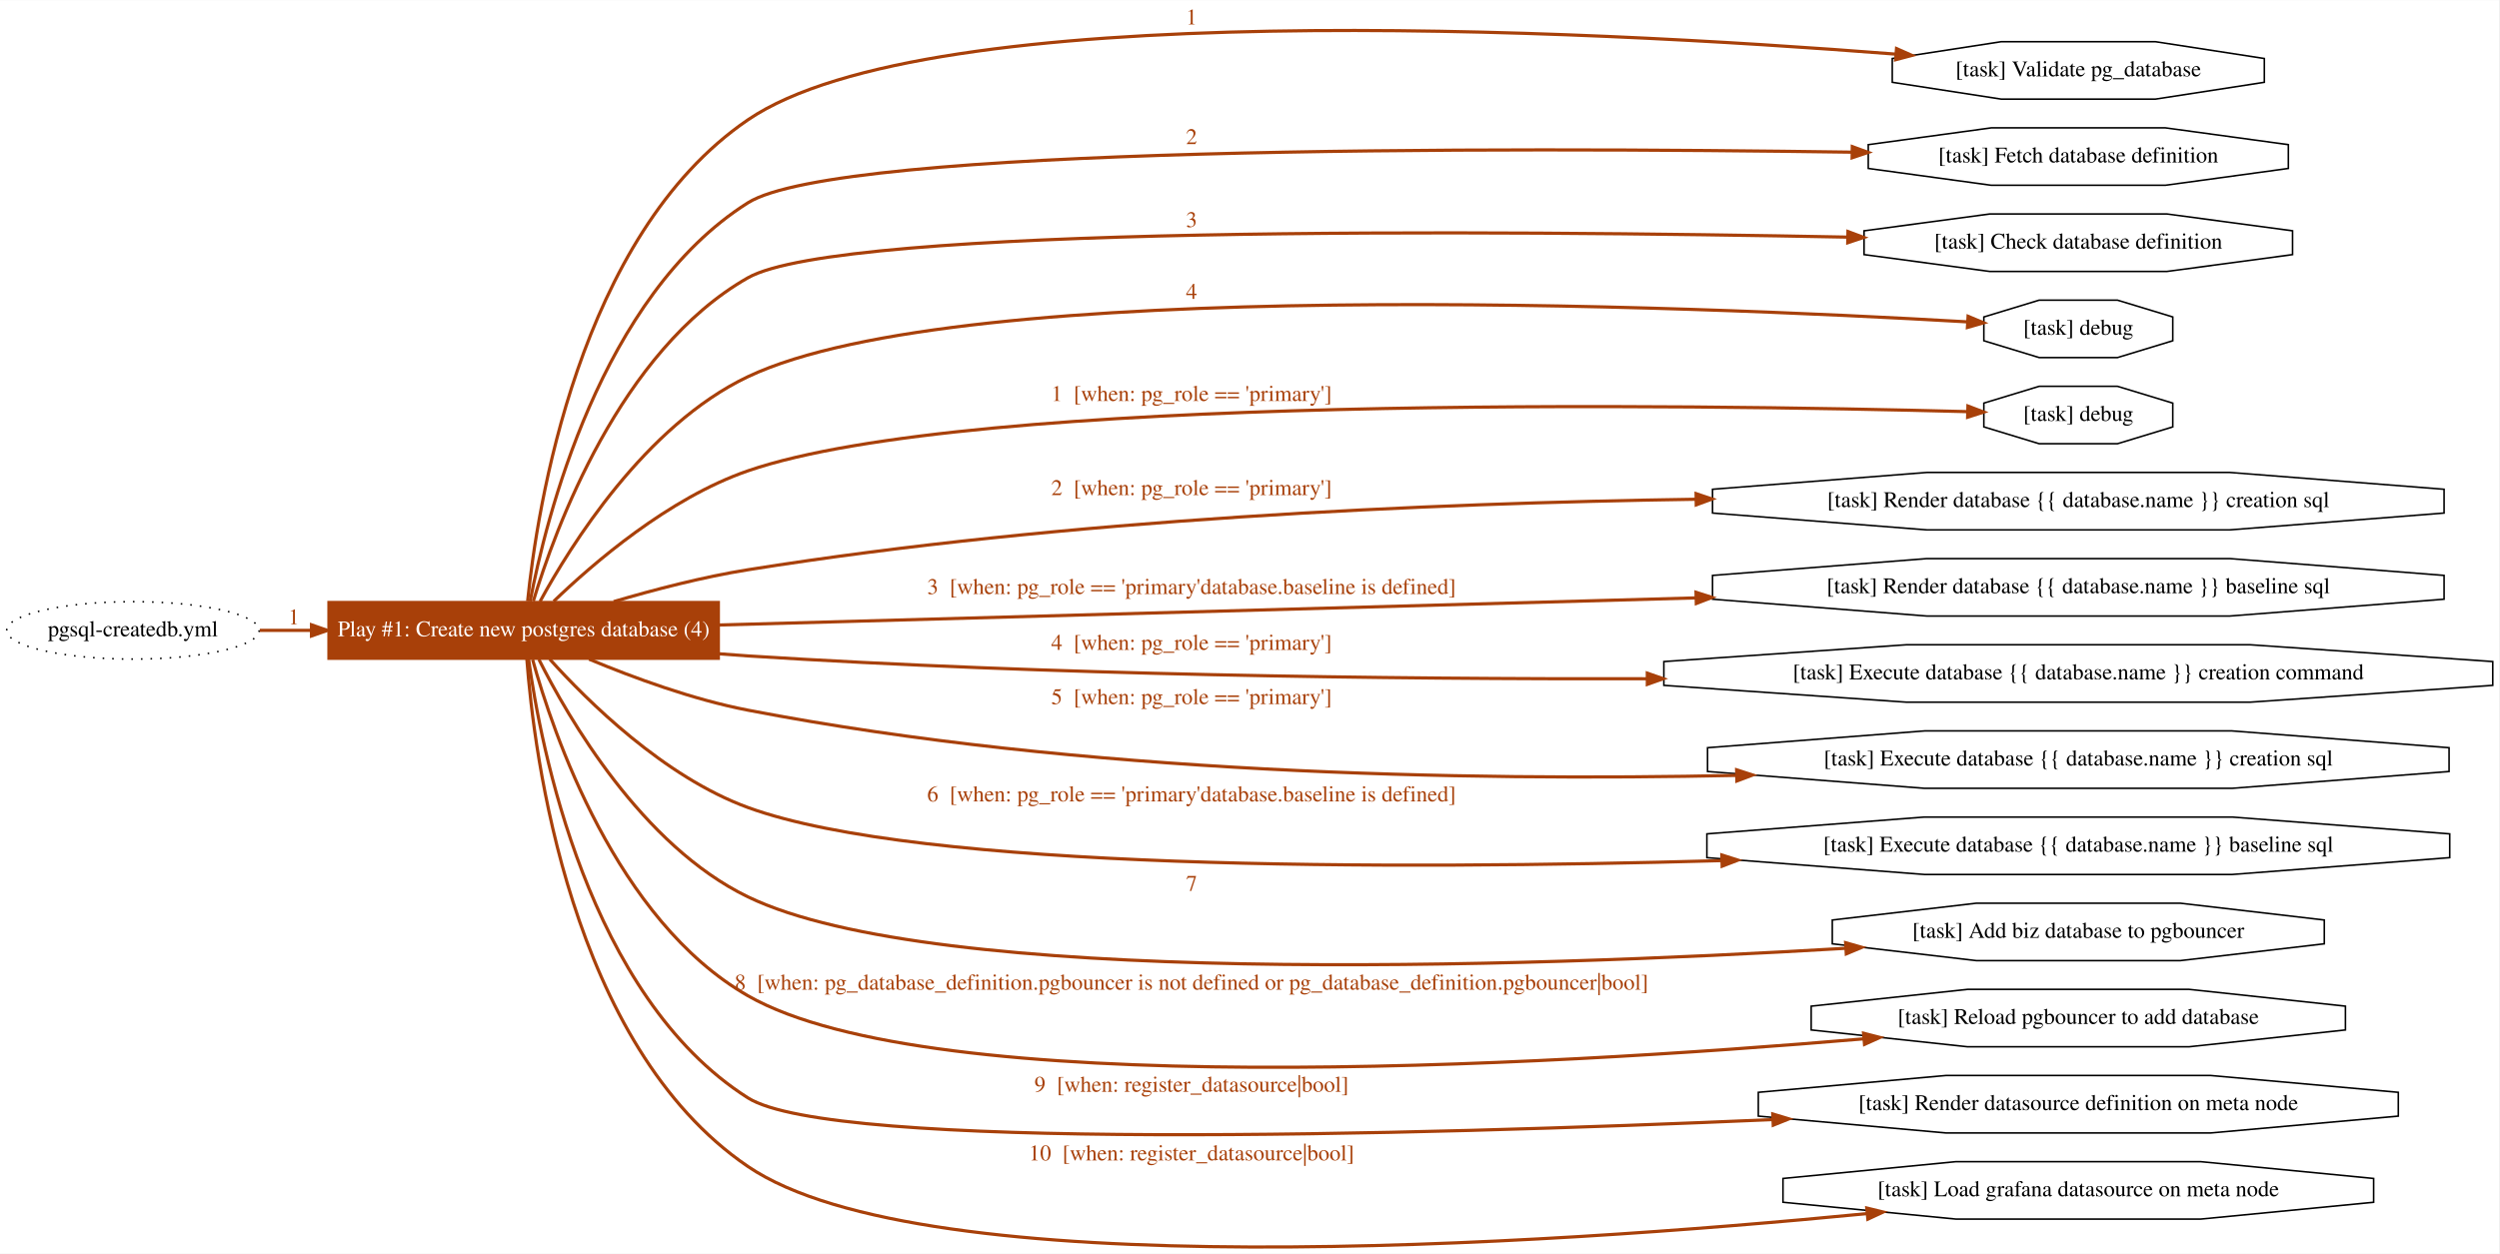
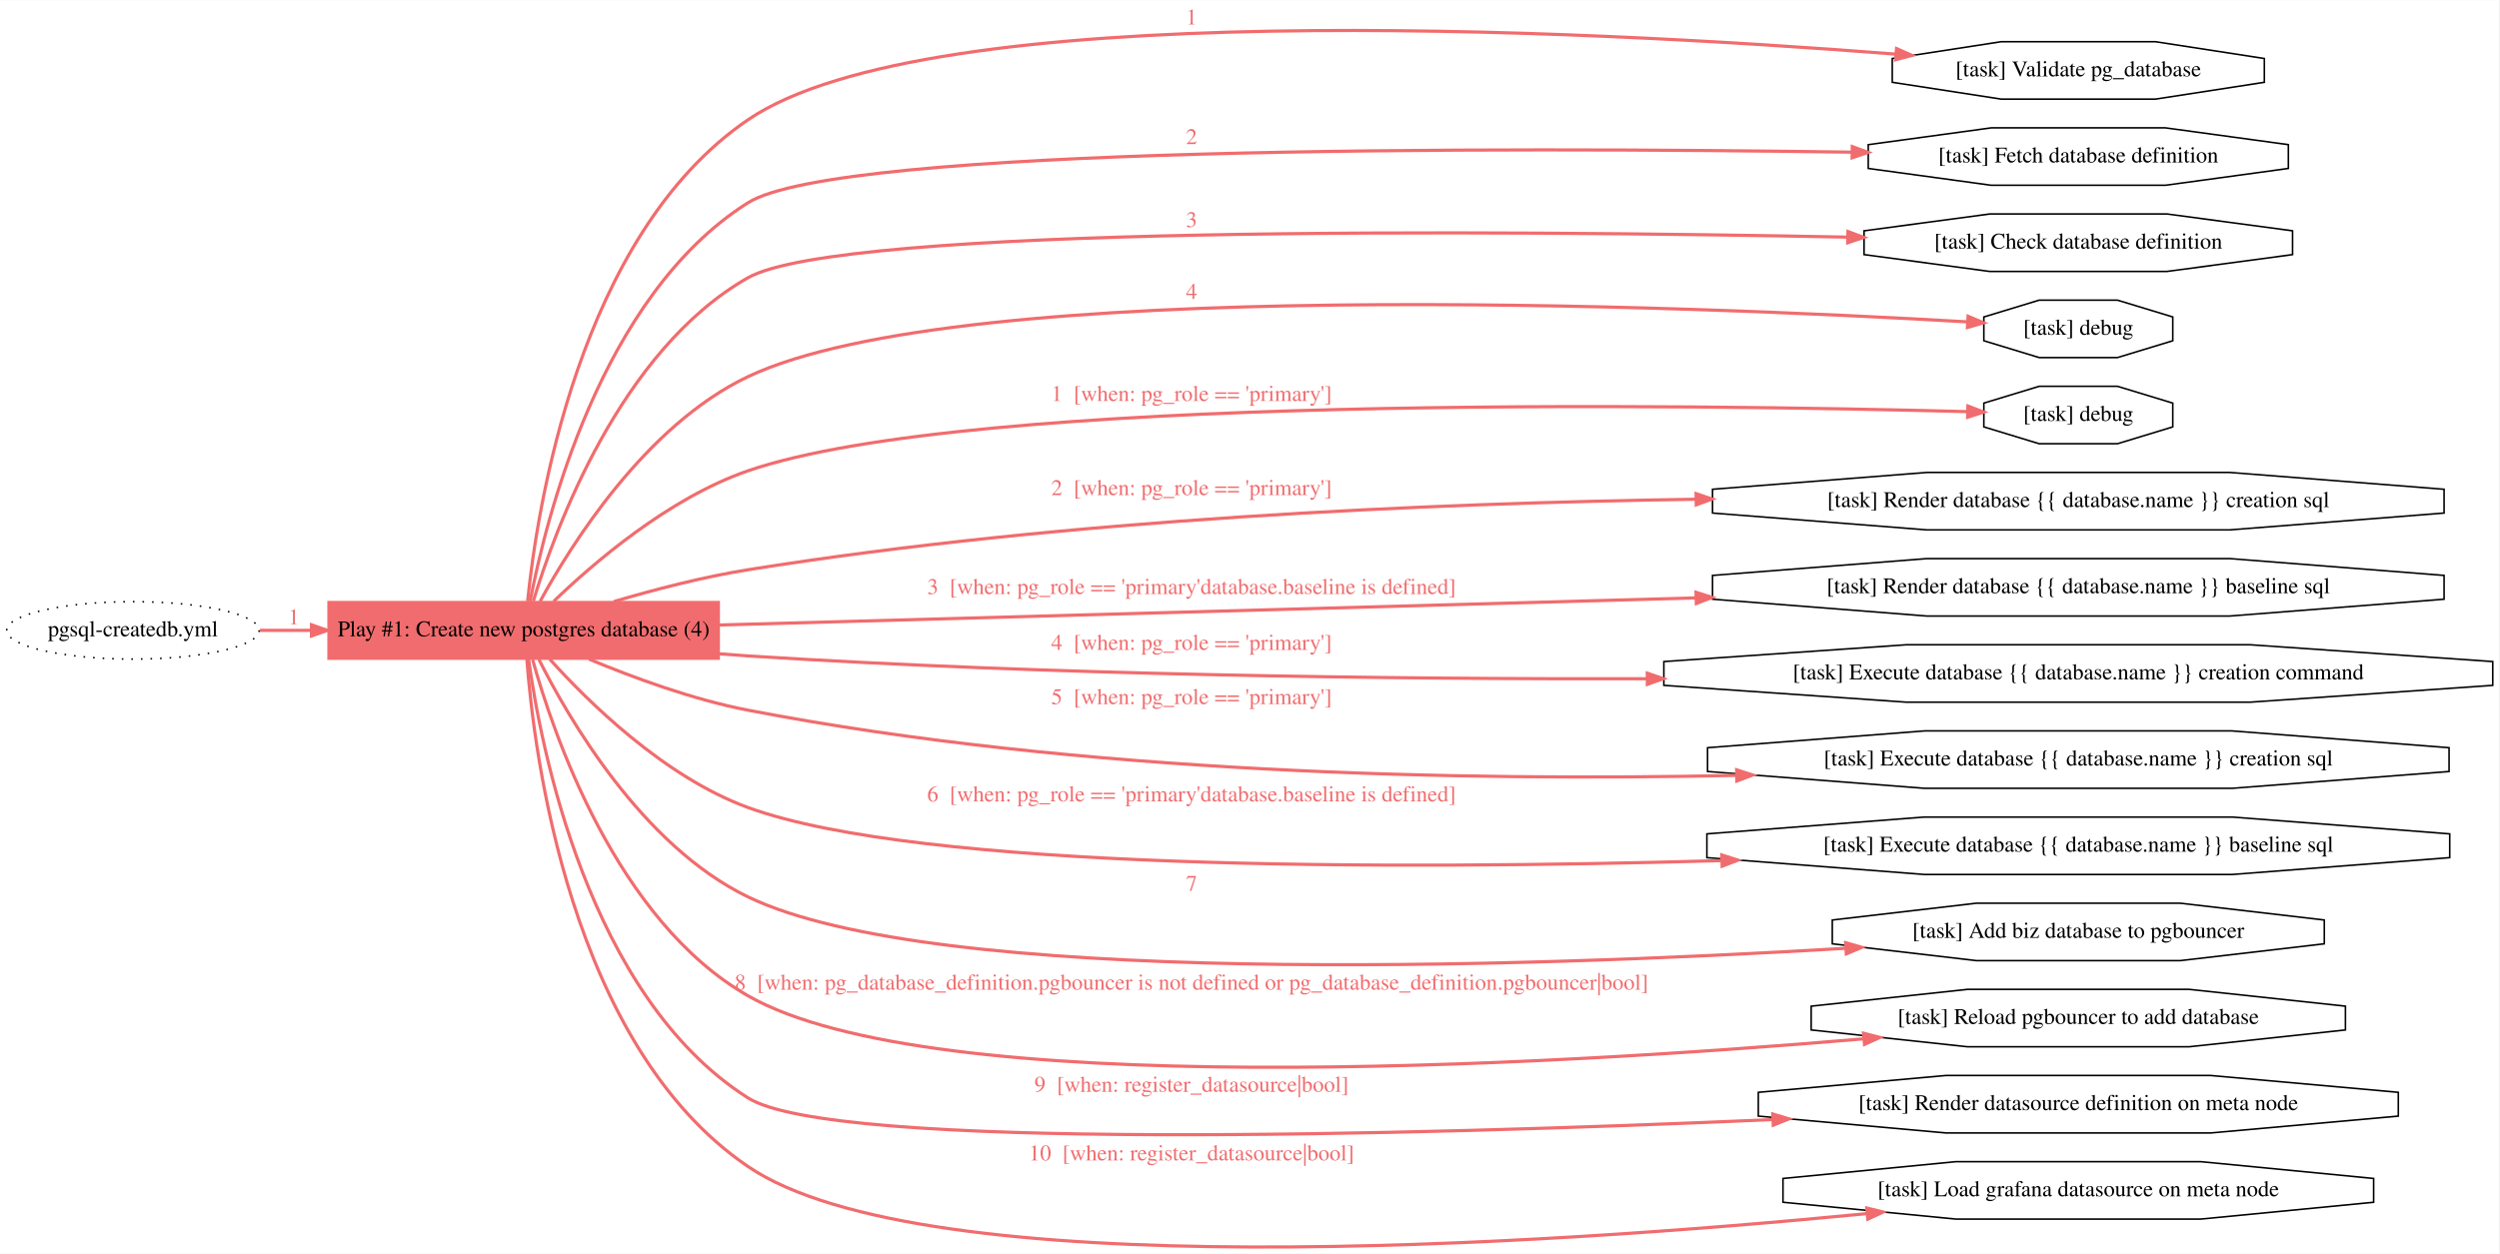
<svg xmlns="http://www.w3.org/2000/svg" xmlns:xlink="http://www.w3.org/1999/xlink" width="1566pt" height="786pt" viewBox="0.00 0.00 1565.76 785.62" id="svg">
  <style type="text/css" id="my_css">.node:hover, .edge:hover, path:hover, path + polygon:hover {
    cursor: pointer;
    stroke-width: 3;
    font-weight: bolder;
}

.my_hover {
    cursor: pointer;
    stroke-width: 3;
    font-weight: bolder;
}
</style>
  <g id="graph0" class="graph" transform="scale(1 1) rotate(0) translate(4 781.62)">
    <polygon fill="white" stroke="transparent" points="-4,4 -4,-781.62 1561.76,-781.62 1561.76,4 -4,4" />
    <g id="root_node" class="node">
      <ellipse fill="none" stroke="black" stroke-dasharray="1,5" cx="79.29" cy="-386.62" rx="79.09" ry="18" />
      <text text-anchor="middle" x="79.29" y="-382.92" font-family="Times,serif" font-size="14.00">pgsql-createdb.yml</text>
    </g>
-     <g id="play_3757dd18-2722-4346-a83a-07be802f9a21" class="node">
-       <g id="a_play_3757dd18-2722-4346-a83a-07be802f9a21">
+     <g id="play_5ed245e8-24b1-4538-a35b-d48f2c9ab6ff" class="node">
+       <g id="a_play_5ed245e8-24b1-4538-a35b-d48f2c9ab6ff">
        <a xlink:title="10.10.10.10     10.10.10.11     10.10.10.12     10.10.10.13">
-           <polygon fill="#a84009" stroke="#a84009" points="446.59,-404.62 201.59,-404.62 201.59,-368.62 446.59,-368.62 446.59,-404.62" />
-           <text text-anchor="middle" x="324.09" y="-382.92" font-family="Times,serif" font-size="14.00" fill="#ffffff">Play #1: Create new postgres database (4)</text>
+           <polygon fill="#f16c6e" stroke="#f16c6e" points="446.59,-404.62 201.59,-404.62 201.59,-368.62 446.59,-368.62 446.59,-404.62" />
+           <text text-anchor="middle" x="324.09" y="-382.92" font-family="Times,serif" font-size="14.00" fill="#000000">Play #1: Create new postgres database (4)</text>
        </a>
      </g>
      <links>
-         <link target="edge_9fe01fd2-2399-4d94-bf61-98b582514e71" />
-         <link target="edge_f34b8b4c-0215-4a9f-a8e4-eac18cbe4097" />
-         <link target="edge_ab1ecb90-9093-47f4-8884-ff992abc2839" />
-         <link target="edge_8d23ea6c-36ec-48dd-a475-ff2f80c58225" />
-         <link target="edge_2c74be78-f1c6-4859-b6a1-d5e19d7422b9" />
-         <link target="edge_14031ae1-b164-4a1d-a430-14b0bc6ec28c" />
-         <link target="edge_10590461-41bc-487d-90bd-fe08c4e5d173" />
-         <link target="edge_61ad905f-aa2b-4bfb-99ae-576c71aa241f" />
-         <link target="edge_08d9446c-1716-4648-92ef-f80b5e3ba054" />
-         <link target="edge_f69e7121-0fb3-4182-9a44-94f30a14fdc2" />
-         <link target="edge_debc2ab9-8d5c-470b-970d-205accfa9571" />
-         <link target="edge_eec0583d-e26c-42a5-98ae-17f42988717b" />
-         <link target="edge_ab23ae6d-d560-4e6b-bef0-51696ba33864" />
-         <link target="edge_032d0e2d-ddaf-4b07-9ef5-f0490ce4aeb5" />
-       </links>
-     </g>
-     <g id="edge_9af199ba-9248-4e95-b9ee-0429e5e2082d" class="edge">
-       <path fill="none" stroke="#a84009" stroke-width="2" d="M158.79,-386.62C169.18,-386.62 180.06,-386.62 191.05,-386.62" />
-       <polygon fill="#a84009" stroke="#a84009" stroke-width="2" points="191.17,-390.12 201.17,-386.62 191.17,-383.12 191.17,-390.12" />
-       <text text-anchor="middle" x="180.09" y="-390.42" font-family="Times,serif" font-size="14.00" fill="#a84009">1</text>
-     </g>
-     <g id="task_3fe63a1e-c7c3-4a00-a60b-f70aed501ebc" class="node">
+         <link target="edge_7db48332-da4a-45f2-8425-89686d510e10" />
+         <link target="edge_0c568450-d9a9-450c-bc50-289a2c751a96" />
+         <link target="edge_372db931-2adc-46ee-9910-98bd2e74de0e" />
+         <link target="edge_db3e22be-122a-4fea-b2d1-d1adcf1a6cce" />
+         <link target="edge_1252e06b-4938-4b0b-80b2-6e00a6335a30" />
+         <link target="edge_b4023a4a-2160-4367-8f0a-73f3f4a47d5a" />
+         <link target="edge_b8e1da6e-32cc-4497-9374-b9baf5022bb5" />
+         <link target="edge_cfe14d60-c1db-4eef-a4a2-738dc29483af" />
+         <link target="edge_3b632abc-a283-41f7-94c6-3e51d675d9d2" />
+         <link target="edge_3048f0ad-319f-4ea0-b774-b60ad52df7cc" />
+         <link target="edge_287ac2d9-9163-47f5-b658-029d6ddae9b3" />
+         <link target="edge_0f86fc3e-99d8-4a23-abd9-0c663a0fc02d" />
+         <link target="edge_725b1747-9268-44bd-acf8-53848c28d695" />
+         <link target="edge_c90a2806-b56c-47c7-a96c-5cef1977f018" />
+       </links>
+     </g>
+     <g id="edge_c9774c9e-14cf-4a25-ae1f-a963b71d253c" class="edge">
+       <path fill="none" stroke="#f16c6e" stroke-width="2" d="M158.79,-386.62C169.18,-386.62 180.06,-386.62 191.05,-386.62" />
+       <polygon fill="#f16c6e" stroke="#f16c6e" stroke-width="2" points="191.17,-390.12 201.17,-386.62 191.17,-383.12 191.17,-390.12" />
+       <text text-anchor="middle" x="180.09" y="-390.42" font-family="Times,serif" font-size="14.00" fill="#f16c6e">1</text>
+     </g>
+     <g id="task_b64c8b09-56e6-4047-a548-268a64a4ece5" class="node">
      <polygon fill="none" stroke="black" points="1414.73,-730.17 1414.73,-745.08 1346.46,-755.62 1249.89,-755.62 1181.61,-745.08 1181.61,-730.17 1249.89,-719.62 1346.46,-719.62 1414.73,-730.17" />
      <text text-anchor="middle" x="1298.17" y="-733.92" font-family="Times,serif" font-size="14.00">[task] Validate pg_database</text>
    </g>
-     <g id="edge_9fe01fd2-2399-4d94-bf61-98b582514e71" class="edge">
-       <path fill="none" stroke="#a84009" stroke-width="2" d="M326.58,-404.92C332.31,-461.48 358.18,-634.07 464.59,-706.62 578.38,-784.22 983.62,-763.52 1183.71,-747.83" />
-       <polygon fill="#a84009" stroke="#a84009" stroke-width="2" points="1184.27,-751.3 1193.96,-747.02 1183.72,-744.32 1184.27,-751.3" />
-       <text text-anchor="middle" x="742.59" y="-766.42" font-family="Times,serif" font-size="14.00" fill="#a84009">1</text>
-       <links>
-         <link target="task_3fe63a1e-c7c3-4a00-a60b-f70aed501ebc" />
-       </links>
-     </g>
-     <g id="task_862b89e4-c14c-4eaf-8426-e6e0ffbe1472" class="node">
+     <g id="edge_7db48332-da4a-45f2-8425-89686d510e10" class="edge">
+       <path fill="none" stroke="#f16c6e" stroke-width="2" d="M326.58,-404.92C332.31,-461.48 358.18,-634.07 464.59,-706.62 578.38,-784.22 983.62,-763.52 1183.71,-747.83" />
+       <polygon fill="#f16c6e" stroke="#f16c6e" stroke-width="2" points="1184.27,-751.3 1193.96,-747.02 1183.72,-744.32 1184.27,-751.3" />
+       <text text-anchor="middle" x="742.59" y="-766.42" font-family="Times,serif" font-size="14.00" fill="#f16c6e">1</text>
+       <links>
+         <link target="task_b64c8b09-56e6-4047-a548-268a64a4ece5" />
+       </links>
+     </g>
+     <g id="task_c4a47341-955c-4270-825d-93cc15c60c76" class="node">
      <polygon fill="none" stroke="black" points="1429.78,-676.17 1429.78,-691.08 1352.69,-701.62 1243.66,-701.62 1166.57,-691.08 1166.57,-676.17 1243.66,-665.62 1352.69,-665.62 1429.78,-676.17" />
      <text text-anchor="middle" x="1298.17" y="-679.92" font-family="Times,serif" font-size="14.00">[task] Fetch database definition</text>
    </g>
-     <g id="edge_f34b8b4c-0215-4a9f-a8e4-eac18cbe4097" class="edge">
-       <path fill="none" stroke="#a84009" stroke-width="2" d="M328.16,-404.85C337.73,-455.19 372.09,-596.27 464.59,-654.62 521.4,-690.47 934.19,-689.56 1156.4,-686.37" />
-       <polygon fill="#a84009" stroke="#a84009" stroke-width="2" points="1156.56,-689.86 1166.51,-686.22 1156.46,-682.87 1156.56,-689.86" />
-       <text text-anchor="middle" x="742.59" y="-691.42" font-family="Times,serif" font-size="14.00" fill="#a84009">2</text>
-       <links>
-         <link target="task_862b89e4-c14c-4eaf-8426-e6e0ffbe1472" />
-       </links>
-     </g>
-     <g id="task_7419e0d3-335a-4ef9-b9d4-20c409683e00" class="node">
+     <g id="edge_0c568450-d9a9-450c-bc50-289a2c751a96" class="edge">
+       <path fill="none" stroke="#f16c6e" stroke-width="2" d="M328.16,-404.85C337.73,-455.19 372.09,-596.27 464.59,-654.62 521.4,-690.47 934.19,-689.56 1156.4,-686.37" />
+       <polygon fill="#f16c6e" stroke="#f16c6e" stroke-width="2" points="1156.56,-689.86 1166.51,-686.22 1156.46,-682.87 1156.56,-689.86" />
+       <text text-anchor="middle" x="742.59" y="-691.42" font-family="Times,serif" font-size="14.00" fill="#f16c6e">2</text>
+       <links>
+         <link target="task_c4a47341-955c-4270-825d-93cc15c60c76" />
+       </links>
+     </g>
+     <g id="task_d0eff61a-8b17-4bee-8629-b93762bb287d" class="node">
      <polygon fill="none" stroke="black" points="1432.41,-622.17 1432.41,-637.08 1353.78,-647.62 1242.57,-647.62 1163.94,-637.08 1163.94,-622.17 1242.57,-611.62 1353.78,-611.62 1432.41,-622.17" />
      <text text-anchor="middle" x="1298.17" y="-625.92" font-family="Times,serif" font-size="14.00">[task] Check database definition</text>
    </g>
-     <g id="edge_ab1ecb90-9093-47f4-8884-ff992abc2839" class="edge">
-       <path fill="none" stroke="#a84009" stroke-width="2" d="M330.15,-404.94C343.52,-449.25 384.32,-561.98 464.59,-607.62 522.69,-640.67 931.23,-637.45 1153.65,-633.12" />
-       <polygon fill="#a84009" stroke="#a84009" stroke-width="2" points="1153.85,-636.62 1163.78,-632.92 1153.71,-629.62 1153.85,-636.62" />
-       <text text-anchor="middle" x="742.59" y="-639.42" font-family="Times,serif" font-size="14.00" fill="#a84009">3</text>
-       <links>
-         <link target="task_7419e0d3-335a-4ef9-b9d4-20c409683e00" />
-       </links>
-     </g>
-     <g id="task_1a4b8761-9bde-4eac-a262-9899cc12ddaf" class="node">
+     <g id="edge_372db931-2adc-46ee-9910-98bd2e74de0e" class="edge">
+       <path fill="none" stroke="#f16c6e" stroke-width="2" d="M330.15,-404.94C343.52,-449.25 384.32,-561.98 464.59,-607.62 522.69,-640.67 931.23,-637.45 1153.65,-633.12" />
+       <polygon fill="#f16c6e" stroke="#f16c6e" stroke-width="2" points="1153.85,-636.62 1163.78,-632.92 1153.71,-629.62 1153.85,-636.62" />
+       <text text-anchor="middle" x="742.59" y="-639.42" font-family="Times,serif" font-size="14.00" fill="#f16c6e">3</text>
+       <links>
+         <link target="task_d0eff61a-8b17-4bee-8629-b93762bb287d" />
+       </links>
+     </g>
+     <g id="task_d1b2d892-8414-41c9-a8e5-f4ff19ce759a" class="node">
      <polygon fill="none" stroke="black" points="1357.36,-568.17 1357.36,-583.08 1322.69,-593.62 1273.66,-593.62 1238.99,-583.08 1238.99,-568.17 1273.66,-557.62 1322.69,-557.62 1357.36,-568.17" />
      <text text-anchor="middle" x="1298.17" y="-571.92" font-family="Times,serif" font-size="14.00">[task] debug</text>
    </g>
-     <g id="edge_8d23ea6c-36ec-48dd-a475-ff2f80c58225" class="edge">
-       <path fill="none" stroke="#a84009" stroke-width="2" d="M334.35,-404.71C353.3,-439.51 400.23,-515.07 464.59,-545.62 598.94,-609.42 1054.74,-590.08 1228.82,-580" />
-       <polygon fill="#a84009" stroke="#a84009" stroke-width="2" points="1229.11,-583.49 1238.89,-579.41 1228.7,-576.5 1229.11,-583.49" />
-       <text text-anchor="middle" x="742.59" y="-594.42" font-family="Times,serif" font-size="14.00" fill="#a84009">4</text>
-       <links>
-         <link target="task_1a4b8761-9bde-4eac-a262-9899cc12ddaf" />
-       </links>
-     </g>
-     <g id="task_c7507ab9-203d-40fa-b4b5-073e9a49b22e" class="node">
+     <g id="edge_db3e22be-122a-4fea-b2d1-d1adcf1a6cce" class="edge">
+       <path fill="none" stroke="#f16c6e" stroke-width="2" d="M334.35,-404.71C353.3,-439.51 400.23,-515.07 464.59,-545.62 598.94,-609.42 1054.74,-590.08 1228.82,-580" />
+       <polygon fill="#f16c6e" stroke="#f16c6e" stroke-width="2" points="1229.11,-583.49 1238.89,-579.41 1228.7,-576.5 1229.11,-583.49" />
+       <text text-anchor="middle" x="742.59" y="-594.42" font-family="Times,serif" font-size="14.00" fill="#f16c6e">4</text>
+       <links>
+         <link target="task_d1b2d892-8414-41c9-a8e5-f4ff19ce759a" />
+       </links>
+     </g>
+     <g id="task_3e3e704c-f153-44f7-9543-668bf9320228" class="node">
      <polygon fill="none" stroke="black" points="1357.36,-514.17 1357.36,-529.08 1322.69,-539.62 1273.66,-539.62 1238.99,-529.08 1238.99,-514.17 1273.66,-503.62 1322.69,-503.62 1357.36,-514.17" />
      <text text-anchor="middle" x="1298.17" y="-517.92" font-family="Times,serif" font-size="14.00">[task] debug</text>
    </g>
-     <g id="edge_2c74be78-f1c6-4859-b6a1-d5e19d7422b9" class="edge">
-       <path fill="none" stroke="#a84009" stroke-width="2" d="M342.91,-404.81C367.66,-428.68 415,-469.53 464.59,-486.62 604.99,-535.03 1055.69,-528.3 1228.68,-523.74" />
-       <polygon fill="#a84009" stroke="#a84009" stroke-width="2" points="1229.02,-527.24 1238.93,-523.47 1228.83,-520.24 1229.02,-527.24" />
-       <text text-anchor="middle" x="742.59" y="-530.42" font-family="Times,serif" font-size="14.00" fill="#a84009">1  [when: pg_role == 'primary']</text>
-       <links>
-         <link target="task_c7507ab9-203d-40fa-b4b5-073e9a49b22e" />
-       </links>
-     </g>
-     <g id="task_a78b238f-1cb3-4b0b-89bd-004fc2d42ee9" class="node">
+     <g id="edge_1252e06b-4938-4b0b-80b2-6e00a6335a30" class="edge">
+       <path fill="none" stroke="#f16c6e" stroke-width="2" d="M342.91,-404.81C367.66,-428.68 415,-469.53 464.59,-486.62 604.99,-535.03 1055.69,-528.3 1228.68,-523.74" />
+       <polygon fill="#f16c6e" stroke="#f16c6e" stroke-width="2" points="1229.02,-527.24 1238.93,-523.47 1228.83,-520.24 1229.02,-527.24" />
+       <text text-anchor="middle" x="742.59" y="-530.42" font-family="Times,serif" font-size="14.00" fill="#f16c6e">1  [when: pg_role == 'primary']</text>
+       <links>
+         <link target="task_3e3e704c-f153-44f7-9543-668bf9320228" />
+       </links>
+     </g>
+     <g id="task_57f8fe9e-4547-420a-a715-49423b87fb6e" class="node">
      <polygon fill="none" stroke="black" points="1527.35,-460.17 1527.35,-475.08 1393.1,-485.62 1203.25,-485.62 1069,-475.08 1069,-460.17 1203.25,-449.62 1393.1,-449.62 1527.35,-460.17" />
      <text text-anchor="middle" x="1298.17" y="-463.92" font-family="Times,serif" font-size="14.00">[task] Render database {{ database.name }} creation sql</text>
    </g>
-     <g id="edge_14031ae1-b164-4a1d-a430-14b0bc6ec28c" class="edge">
-       <path fill="none" stroke="#a84009" stroke-width="2" d="M380.49,-404.65C405.85,-412.14 436.45,-420.12 464.59,-424.62 663.12,-456.41 891.34,-466.36 1058.58,-468.82" />
-       <polygon fill="#a84009" stroke="#a84009" stroke-width="2" points="1058.7,-472.32 1068.75,-468.96 1058.8,-465.32 1058.7,-472.32" />
-       <text text-anchor="middle" x="742.59" y="-471.42" font-family="Times,serif" font-size="14.00" fill="#a84009">2  [when: pg_role == 'primary']</text>
-       <links>
-         <link target="task_a78b238f-1cb3-4b0b-89bd-004fc2d42ee9" />
-       </links>
-     </g>
-     <g id="task_4cb17868-d864-4be7-a896-37062cf48f10" class="node">
+     <g id="edge_b4023a4a-2160-4367-8f0a-73f3f4a47d5a" class="edge">
+       <path fill="none" stroke="#f16c6e" stroke-width="2" d="M380.49,-404.65C405.85,-412.14 436.45,-420.12 464.59,-424.62 663.12,-456.41 891.34,-466.36 1058.58,-468.82" />
+       <polygon fill="#f16c6e" stroke="#f16c6e" stroke-width="2" points="1058.7,-472.32 1068.75,-468.96 1058.8,-465.32 1058.7,-472.32" />
+       <text text-anchor="middle" x="742.59" y="-471.42" font-family="Times,serif" font-size="14.00" fill="#f16c6e">2  [when: pg_role == 'primary']</text>
+       <links>
+         <link target="task_57f8fe9e-4547-420a-a715-49423b87fb6e" />
+       </links>
+     </g>
+     <g id="task_bbe9b1f8-e811-4386-aedc-fe7bbe9297c3" class="node">
      <polygon fill="none" stroke="black" points="1527.35,-406.17 1527.35,-421.08 1393.1,-431.62 1203.25,-431.62 1069,-421.08 1069,-406.17 1203.25,-395.62 1393.1,-395.62 1527.35,-406.17" />
      <text text-anchor="middle" x="1298.17" y="-409.92" font-family="Times,serif" font-size="14.00">[task] Render database {{ database.name }} baseline sql</text>
    </g>
-     <g id="edge_10590461-41bc-487d-90bd-fe08c4e5d173" class="edge">
-       <path fill="none" stroke="#a84009" stroke-width="2" d="M446.73,-390C599.45,-394.24 864.89,-401.62 1058.7,-407" />
-       <polygon fill="#a84009" stroke="#a84009" stroke-width="2" points="1058.65,-410.5 1068.74,-407.28 1058.84,-403.5 1058.65,-410.5" />
-       <text text-anchor="middle" x="742.59" y="-409.42" font-family="Times,serif" font-size="14.00" fill="#a84009">3  [when: pg_role == 'primary'database.baseline is defined]</text>
-       <links>
-         <link target="task_4cb17868-d864-4be7-a896-37062cf48f10" />
-       </links>
-     </g>
-     <g id="task_478a5c16-cc66-40f1-b95a-c7f93dd5450d" class="node">
+     <g id="edge_b8e1da6e-32cc-4497-9374-b9baf5022bb5" class="edge">
+       <path fill="none" stroke="#f16c6e" stroke-width="2" d="M446.73,-390C599.45,-394.24 864.89,-401.62 1058.7,-407" />
+       <polygon fill="#f16c6e" stroke="#f16c6e" stroke-width="2" points="1058.65,-410.5 1068.74,-407.28 1058.84,-403.5 1058.65,-410.5" />
+       <text text-anchor="middle" x="742.59" y="-409.42" font-family="Times,serif" font-size="14.00" fill="#f16c6e">3  [when: pg_role == 'primary'database.baseline is defined]</text>
+       <links>
+         <link target="task_bbe9b1f8-e811-4386-aedc-fe7bbe9297c3" />
+       </links>
+     </g>
+     <g id="task_11496838-e111-4f29-bccb-1c669b970644" class="node">
      <polygon fill="none" stroke="black" points="1557.85,-352.17 1557.85,-367.08 1405.74,-377.62 1190.61,-377.62 1038.5,-367.08 1038.5,-352.17 1190.61,-341.62 1405.74,-341.62 1557.85,-352.17" />
      <text text-anchor="middle" x="1298.17" y="-355.92" font-family="Times,serif" font-size="14.00">[task] Execute database {{ database.name }} creation command</text>
    </g>
-     <g id="edge_61ad905f-aa2b-4bfb-99ae-576c71aa241f" class="edge">
-       <path fill="none" stroke="#a84009" stroke-width="2" d="M446.75,-371.94C452.78,-371.44 458.75,-371 464.59,-370.62 652.52,-358.64 864.79,-356 1027.96,-356.3" />
-       <polygon fill="#a84009" stroke="#a84009" stroke-width="2" points="1028.13,-359.8 1038.14,-356.33 1028.15,-352.8 1028.13,-359.8" />
-       <text text-anchor="middle" x="742.59" y="-374.42" font-family="Times,serif" font-size="14.00" fill="#a84009">4  [when: pg_role == 'primary']</text>
-       <links>
-         <link target="task_478a5c16-cc66-40f1-b95a-c7f93dd5450d" />
-       </links>
-     </g>
-     <g id="task_a4a3027c-3926-4b40-87b5-a937bf3cb72b" class="node">
+     <g id="edge_cfe14d60-c1db-4eef-a4a2-738dc29483af" class="edge">
+       <path fill="none" stroke="#f16c6e" stroke-width="2" d="M446.75,-371.94C452.78,-371.44 458.75,-371 464.59,-370.62 652.52,-358.64 864.79,-356 1027.96,-356.3" />
+       <polygon fill="#f16c6e" stroke="#f16c6e" stroke-width="2" points="1028.13,-359.8 1038.14,-356.33 1028.15,-352.8 1028.13,-359.8" />
+       <text text-anchor="middle" x="742.59" y="-374.42" font-family="Times,serif" font-size="14.00" fill="#f16c6e">4  [when: pg_role == 'primary']</text>
+       <links>
+         <link target="task_11496838-e111-4f29-bccb-1c669b970644" />
+       </links>
+     </g>
+     <g id="task_c7bac0ef-bdb0-4386-8077-7372a5fbfd3b" class="node">
      <polygon fill="none" stroke="black" points="1530.48,-298.17 1530.48,-313.08 1394.4,-323.62 1201.95,-323.62 1065.87,-313.08 1065.87,-298.17 1201.95,-287.62 1394.4,-287.62 1530.48,-298.17" />
      <text text-anchor="middle" x="1298.17" y="-301.92" font-family="Times,serif" font-size="14.00">[task] Execute database {{ database.name }} creation sql</text>
    </g>
-     <g id="edge_08d9446c-1716-4648-92ef-f80b5e3ba054" class="edge">
-       <path fill="none" stroke="#a84009" stroke-width="2" d="M365.06,-368.59C392.46,-357.15 429.98,-343.3 464.59,-336.62 672.42,-296.51 914.7,-292.12 1084.13,-295.73" />
-       <polygon fill="#a84009" stroke="#a84009" stroke-width="2" points="1084.09,-299.23 1094.17,-295.96 1084.25,-292.23 1084.09,-299.23" />
-       <text text-anchor="middle" x="742.59" y="-340.42" font-family="Times,serif" font-size="14.00" fill="#a84009">5  [when: pg_role == 'primary']</text>
-       <links>
-         <link target="task_a4a3027c-3926-4b40-87b5-a937bf3cb72b" />
-       </links>
-     </g>
-     <g id="task_c88db767-6cb6-4336-a0af-d863d145ddec" class="node">
+     <g id="edge_3b632abc-a283-41f7-94c6-3e51d675d9d2" class="edge">
+       <path fill="none" stroke="#f16c6e" stroke-width="2" d="M365.06,-368.59C392.46,-357.15 429.98,-343.3 464.59,-336.62 672.42,-296.51 914.7,-292.12 1084.13,-295.73" />
+       <polygon fill="#f16c6e" stroke="#f16c6e" stroke-width="2" points="1084.09,-299.23 1094.17,-295.96 1084.25,-292.23 1084.09,-299.23" />
+       <text text-anchor="middle" x="742.59" y="-340.42" font-family="Times,serif" font-size="14.00" fill="#f16c6e">5  [when: pg_role == 'primary']</text>
+       <links>
+         <link target="task_c7bac0ef-bdb0-4386-8077-7372a5fbfd3b" />
+       </links>
+     </g>
+     <g id="task_4e3c29d6-8491-46dc-99f9-6cdb9304b1cd" class="node">
      <polygon fill="none" stroke="black" points="1530.89,-244.17 1530.89,-259.08 1394.57,-269.62 1201.78,-269.62 1065.46,-259.08 1065.46,-244.17 1201.78,-233.62 1394.57,-233.62 1530.89,-244.17" />
      <text text-anchor="middle" x="1298.17" y="-247.92" font-family="Times,serif" font-size="14.00">[task] Execute database {{ database.name }} baseline sql</text>
    </g>
-     <g id="edge_f69e7121-0fb3-4182-9a44-94f30a14fdc2" class="edge">
-       <path fill="none" stroke="#a84009" stroke-width="2" d="M340.44,-368.58C364.02,-342.38 411.97,-294.86 464.59,-275.62 572.41,-236.21 866.75,-236.45 1074.78,-242.32" />
-       <polygon fill="#a84009" stroke="#a84009" stroke-width="2" points="1074.83,-245.83 1084.93,-242.62 1075.03,-238.83 1074.83,-245.83" />
-       <text text-anchor="middle" x="742.59" y="-279.42" font-family="Times,serif" font-size="14.00" fill="#a84009">6  [when: pg_role == 'primary'database.baseline is defined]</text>
-       <links>
-         <link target="task_c88db767-6cb6-4336-a0af-d863d145ddec" />
-       </links>
-     </g>
-     <g id="task_589f11d3-6b56-40db-9fa2-642c94023c0a" class="node">
+     <g id="edge_3048f0ad-319f-4ea0-b774-b60ad52df7cc" class="edge">
+       <path fill="none" stroke="#f16c6e" stroke-width="2" d="M340.44,-368.58C364.02,-342.38 411.97,-294.86 464.59,-275.62 572.41,-236.21 866.75,-236.45 1074.78,-242.32" />
+       <polygon fill="#f16c6e" stroke="#f16c6e" stroke-width="2" points="1074.83,-245.83 1084.93,-242.62 1075.03,-238.83 1074.83,-245.83" />
+       <text text-anchor="middle" x="742.59" y="-279.42" font-family="Times,serif" font-size="14.00" fill="#f16c6e">6  [when: pg_role == 'primary'database.baseline is defined]</text>
+       <links>
+         <link target="task_4e3c29d6-8491-46dc-99f9-6cdb9304b1cd" />
+       </links>
+     </g>
+     <g id="task_5c0b2898-abe7-4fea-8a85-9befe5c80f2b" class="node">
      <polygon fill="none" stroke="black" points="1452.3,-190.17 1452.3,-205.08 1362.02,-215.62 1234.33,-215.62 1144.04,-205.08 1144.04,-190.17 1234.33,-179.62 1362.02,-179.62 1452.3,-190.17" />
      <text text-anchor="middle" x="1298.17" y="-193.92" font-family="Times,serif" font-size="14.00">[task] Add biz database to pgbouncer</text>
    </g>
-     <g id="edge_debc2ab9-8d5c-470b-970d-205accfa9571" class="edge">
-       <path fill="none" stroke="#a84009" stroke-width="2" d="M333.64,-368.44C351.81,-332.22 398.1,-251.79 464.59,-219.62 581.87,-162.88 946.6,-175.12 1152.29,-187.35" />
-       <polygon fill="#a84009" stroke="#a84009" stroke-width="2" points="1152.38,-190.86 1162.57,-187.96 1152.8,-183.87 1152.38,-190.86" />
-       <text text-anchor="middle" x="742.59" y="-223.42" font-family="Times,serif" font-size="14.00" fill="#a84009">7</text>
-       <links>
-         <link target="task_589f11d3-6b56-40db-9fa2-642c94023c0a" />
-       </links>
-     </g>
-     <g id="task_319fd386-87ed-452b-bf84-9708d486e731" class="node">
+     <g id="edge_287ac2d9-9163-47f5-b658-029d6ddae9b3" class="edge">
+       <path fill="none" stroke="#f16c6e" stroke-width="2" d="M333.64,-368.44C351.81,-332.22 398.1,-251.79 464.59,-219.62 581.87,-162.88 946.6,-175.12 1152.29,-187.35" />
+       <polygon fill="#f16c6e" stroke="#f16c6e" stroke-width="2" points="1152.38,-190.86 1162.57,-187.96 1152.8,-183.87 1152.38,-190.86" />
+       <text text-anchor="middle" x="742.59" y="-223.42" font-family="Times,serif" font-size="14.00" fill="#f16c6e">7</text>
+       <links>
+         <link target="task_5c0b2898-abe7-4fea-8a85-9befe5c80f2b" />
+       </links>
+     </g>
+     <g id="task_f488fa81-109d-415d-a3ba-8156ad9a01b1" class="node">
      <polygon fill="none" stroke="black" points="1465.54,-136.17 1465.54,-151.08 1367.5,-161.62 1228.85,-161.62 1130.81,-151.08 1130.81,-136.17 1228.85,-125.62 1367.5,-125.62 1465.54,-136.17" />
      <text text-anchor="middle" x="1298.17" y="-139.92" font-family="Times,serif" font-size="14.00">[task] Reload pgbouncer to add database</text>
    </g>
-     <g id="edge_eec0583d-e26c-42a5-98ae-17f42988717b" class="edge">
-       <path fill="none" stroke="#a84009" stroke-width="2" d="M329.72,-368.3C342.33,-322.8 381.98,-204.95 464.59,-157.62 579.93,-91.55 959.19,-113.18 1163.68,-130.6" />
-       <polygon fill="#a84009" stroke="#a84009" stroke-width="2" points="1163.62,-134.11 1173.89,-131.48 1164.22,-127.14 1163.62,-134.11" />
-       <text text-anchor="middle" x="742.59" y="-161.42" font-family="Times,serif" font-size="14.00" fill="#a84009">8  [when: pg_database_definition.pgbouncer is not defined or pg_database_definition.pgbouncer|bool]</text>
-       <links>
-         <link target="task_319fd386-87ed-452b-bf84-9708d486e731" />
-       </links>
-     </g>
-     <g id="task_7327f52d-9bdb-421f-b4b9-86a9bb5e6149" class="node">
+     <g id="edge_0f86fc3e-99d8-4a23-abd9-0c663a0fc02d" class="edge">
+       <path fill="none" stroke="#f16c6e" stroke-width="2" d="M329.72,-368.3C342.33,-322.8 381.98,-204.95 464.59,-157.62 579.93,-91.55 959.19,-113.18 1163.68,-130.6" />
+       <polygon fill="#f16c6e" stroke="#f16c6e" stroke-width="2" points="1163.62,-134.11 1173.89,-131.48 1164.22,-127.14 1163.62,-134.11" />
+       <text text-anchor="middle" x="742.59" y="-161.42" font-family="Times,serif" font-size="14.00" fill="#f16c6e">8  [when: pg_database_definition.pgbouncer is not defined or pg_database_definition.pgbouncer|bool]</text>
+       <links>
+         <link target="task_f488fa81-109d-415d-a3ba-8156ad9a01b1" />
+       </links>
+     </g>
+     <g id="task_c8dad9b2-63d3-4005-a793-7eb5e477f27e" class="node">
      <polygon fill="none" stroke="black" points="1498.67,-82.17 1498.67,-97.08 1381.22,-107.62 1215.13,-107.62 1097.68,-97.08 1097.68,-82.17 1215.13,-71.62 1381.22,-71.62 1498.67,-82.17" />
      <text text-anchor="middle" x="1298.17" y="-85.92" font-family="Times,serif" font-size="14.00">[task] Render datasource definition on meta node</text>
    </g>
-     <g id="edge_ab23ae6d-d560-4e6b-bef0-51696ba33864" class="edge">
-       <path fill="none" stroke="#a84009" stroke-width="2" d="M327.2,-368.55C334.54,-315.07 364.22,-157.33 464.59,-93.62 517.27,-60.18 877.71,-70.03 1106.75,-79.99" />
-       <polygon fill="#a84009" stroke="#a84009" stroke-width="2" points="1106.73,-83.49 1116.88,-80.44 1107.04,-76.5 1106.73,-83.49" />
-       <text text-anchor="middle" x="742.59" y="-97.42" font-family="Times,serif" font-size="14.00" fill="#a84009">9  [when: register_datasource|bool]</text>
-       <links>
-         <link target="task_7327f52d-9bdb-421f-b4b9-86a9bb5e6149" />
-       </links>
-     </g>
-     <g id="task_68abea0c-152a-4bdf-8424-ed3a20dcadbc" class="node">
+     <g id="edge_725b1747-9268-44bd-acf8-53848c28d695" class="edge">
+       <path fill="none" stroke="#f16c6e" stroke-width="2" d="M327.2,-368.55C334.54,-315.07 364.22,-157.33 464.59,-93.62 517.27,-60.18 877.71,-70.03 1106.75,-79.99" />
+       <polygon fill="#f16c6e" stroke="#f16c6e" stroke-width="2" points="1106.73,-83.49 1116.88,-80.44 1107.04,-76.5 1106.73,-83.49" />
+       <text text-anchor="middle" x="742.59" y="-97.42" font-family="Times,serif" font-size="14.00" fill="#f16c6e">9  [when: register_datasource|bool]</text>
+       <links>
+         <link target="task_c8dad9b2-63d3-4005-a793-7eb5e477f27e" />
+       </links>
+     </g>
+     <g id="task_615ab081-1e65-40f7-abae-225d1df14db5" class="node">
      <polygon fill="none" stroke="black" points="1483.21,-28.17 1483.21,-43.08 1374.82,-53.62 1221.53,-53.62 1113.14,-43.08 1113.14,-28.17 1221.53,-17.62 1374.82,-17.62 1483.21,-28.17" />
      <text text-anchor="middle" x="1298.17" y="-31.92" font-family="Times,serif" font-size="14.00">[task] Load grafana datasource on meta node</text>
    </g>
-     <g id="edge_032d0e2d-ddaf-4b07-9ef5-f0490ce4aeb5" class="edge">
-       <path fill="none" stroke="#a84009" stroke-width="2" d="M326.1,-368.6C330.44,-310.37 352.85,-126.68 464.59,-50.62 575.06,24.57 960.21,-1.02 1165.68,-21.04" />
-       <polygon fill="#a84009" stroke="#a84009" stroke-width="2" points="1165.63,-24.55 1175.93,-22.05 1166.32,-17.59 1165.63,-24.55" />
-       <text text-anchor="middle" x="742.59" y="-54.42" font-family="Times,serif" font-size="14.00" fill="#a84009">10  [when: register_datasource|bool]</text>
-       <links>
-         <link target="task_68abea0c-152a-4bdf-8424-ed3a20dcadbc" />
+     <g id="edge_c90a2806-b56c-47c7-a96c-5cef1977f018" class="edge">
+       <path fill="none" stroke="#f16c6e" stroke-width="2" d="M326.1,-368.6C330.44,-310.37 352.85,-126.68 464.59,-50.62 575.06,24.57 960.21,-1.02 1165.68,-21.04" />
+       <polygon fill="#f16c6e" stroke="#f16c6e" stroke-width="2" points="1165.63,-24.55 1175.93,-22.05 1166.32,-17.59 1165.63,-24.55" />
+       <text text-anchor="middle" x="742.59" y="-54.42" font-family="Times,serif" font-size="14.00" fill="#f16c6e">10  [when: register_datasource|bool]</text>
+       <links>
+         <link target="task_615ab081-1e65-40f7-abae-225d1df14db5" />
      </links>
    </g>
  </g>
</svg>
